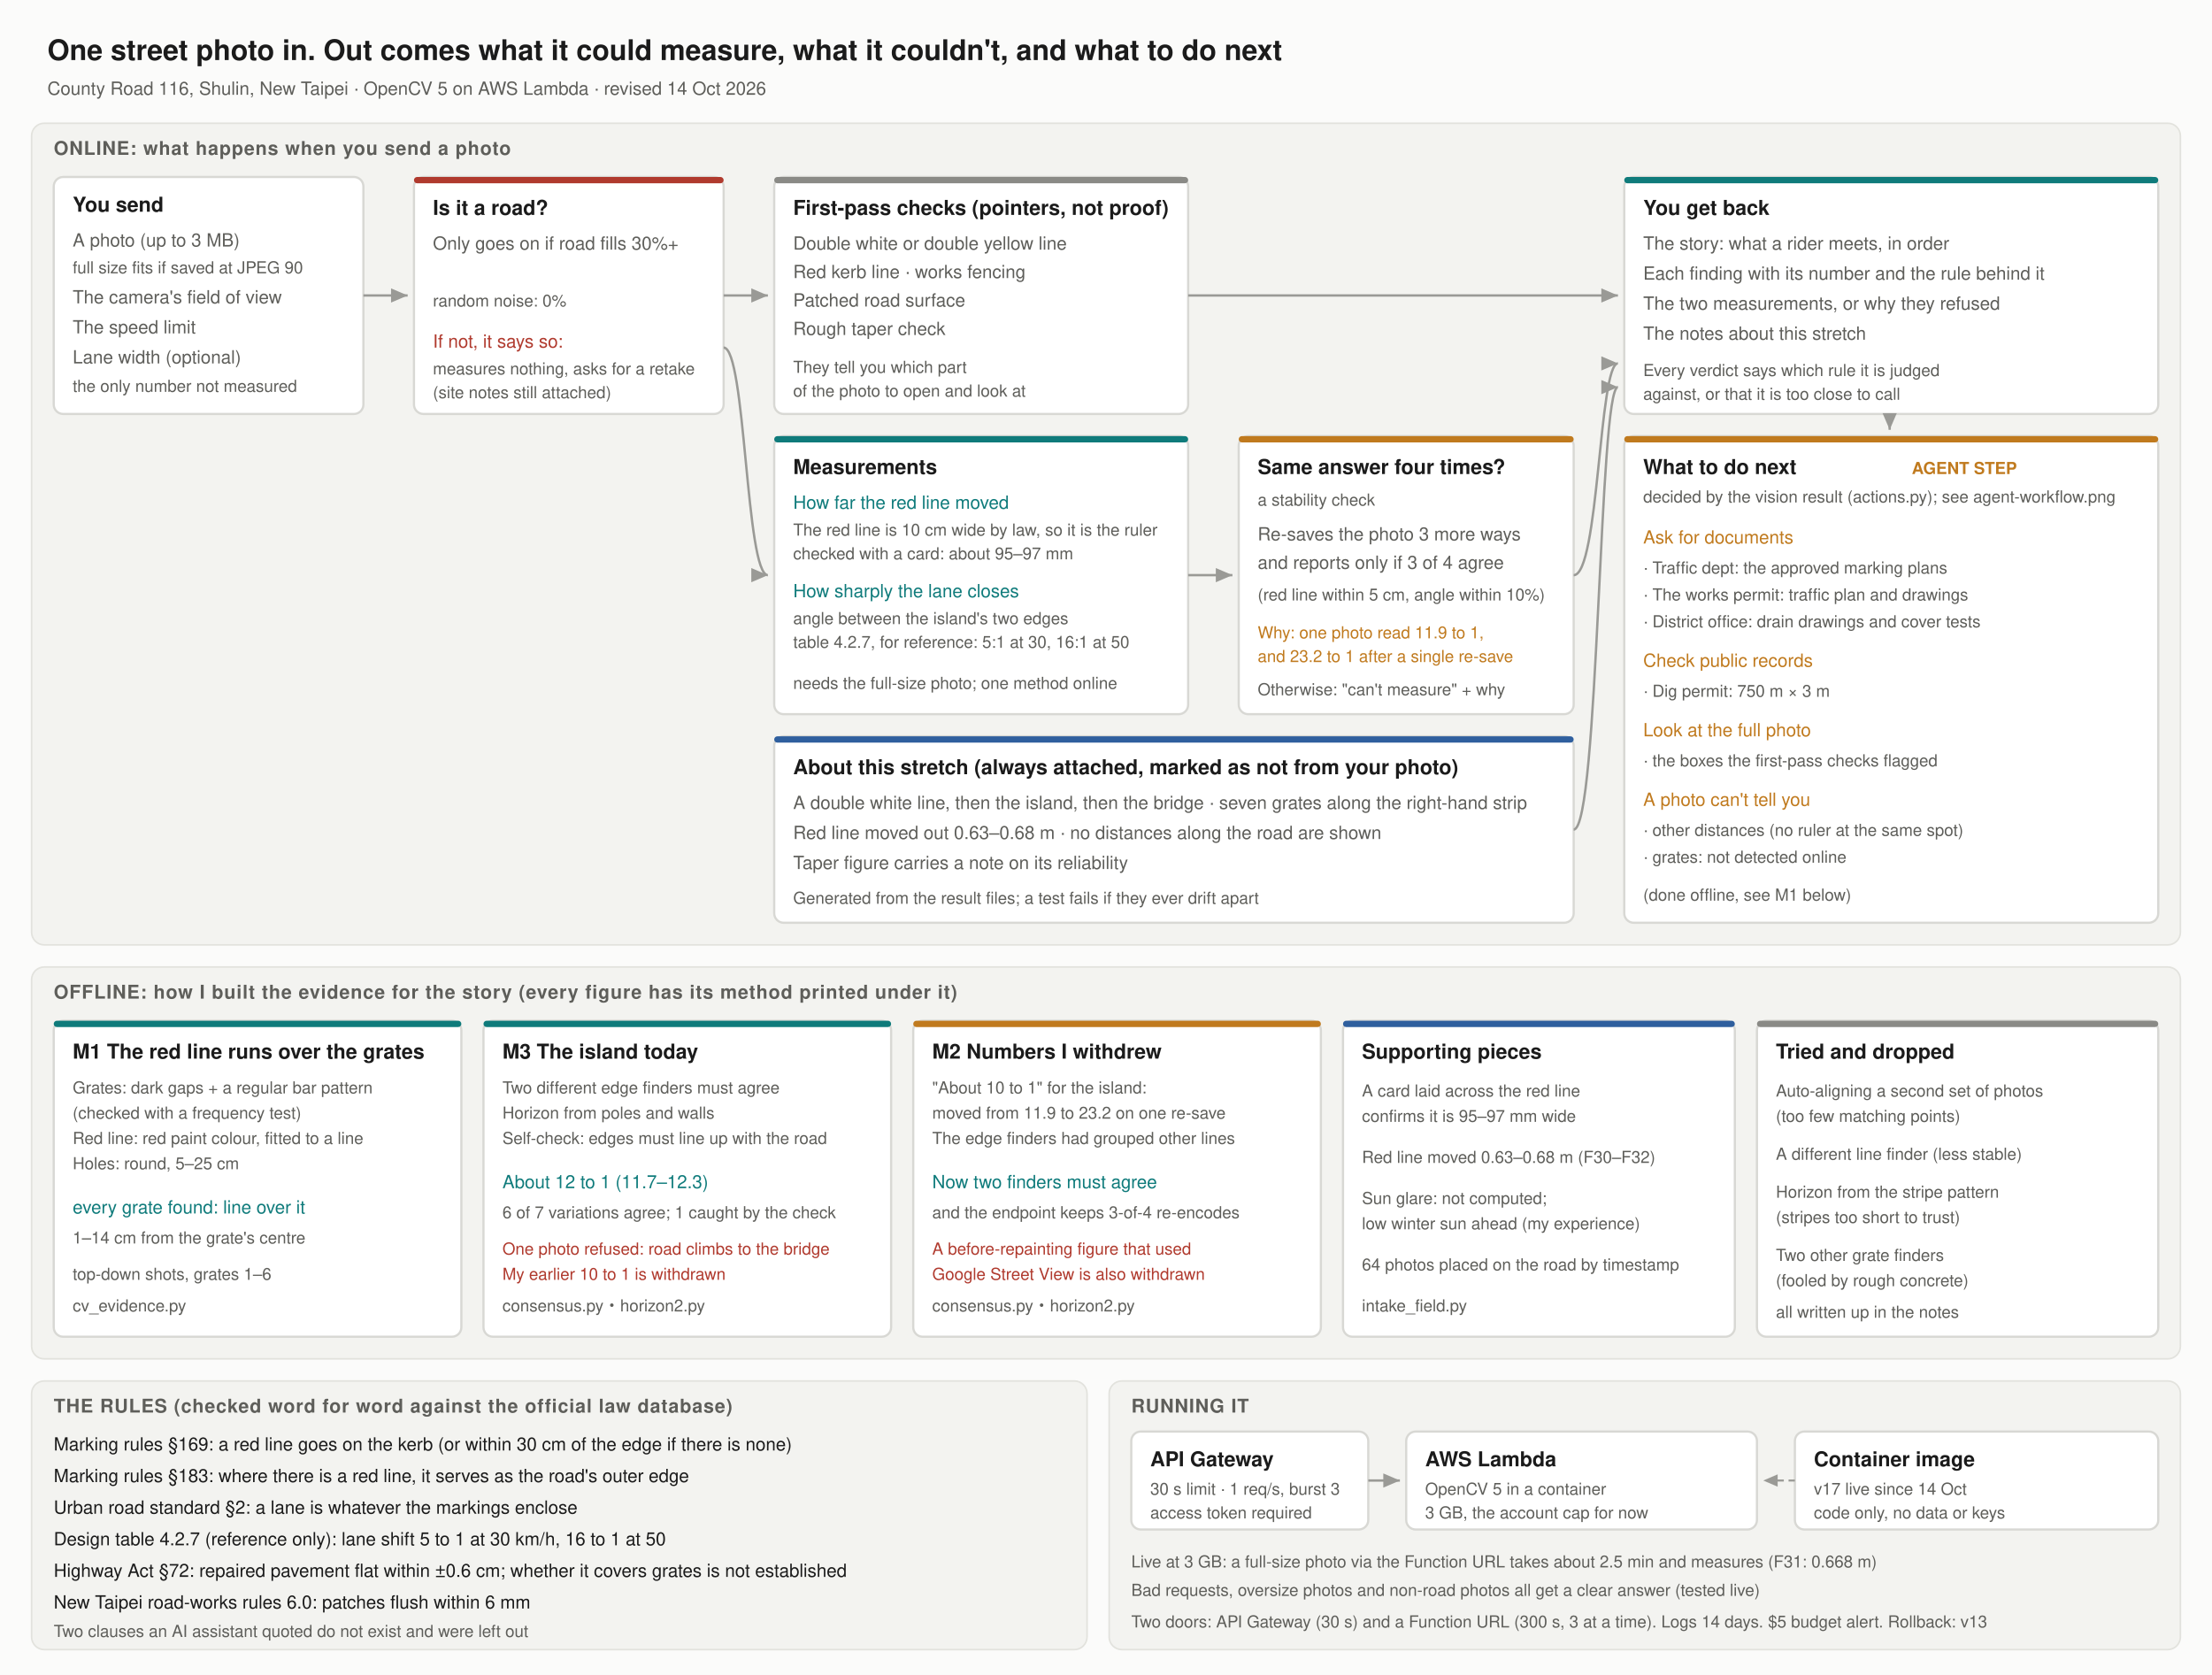
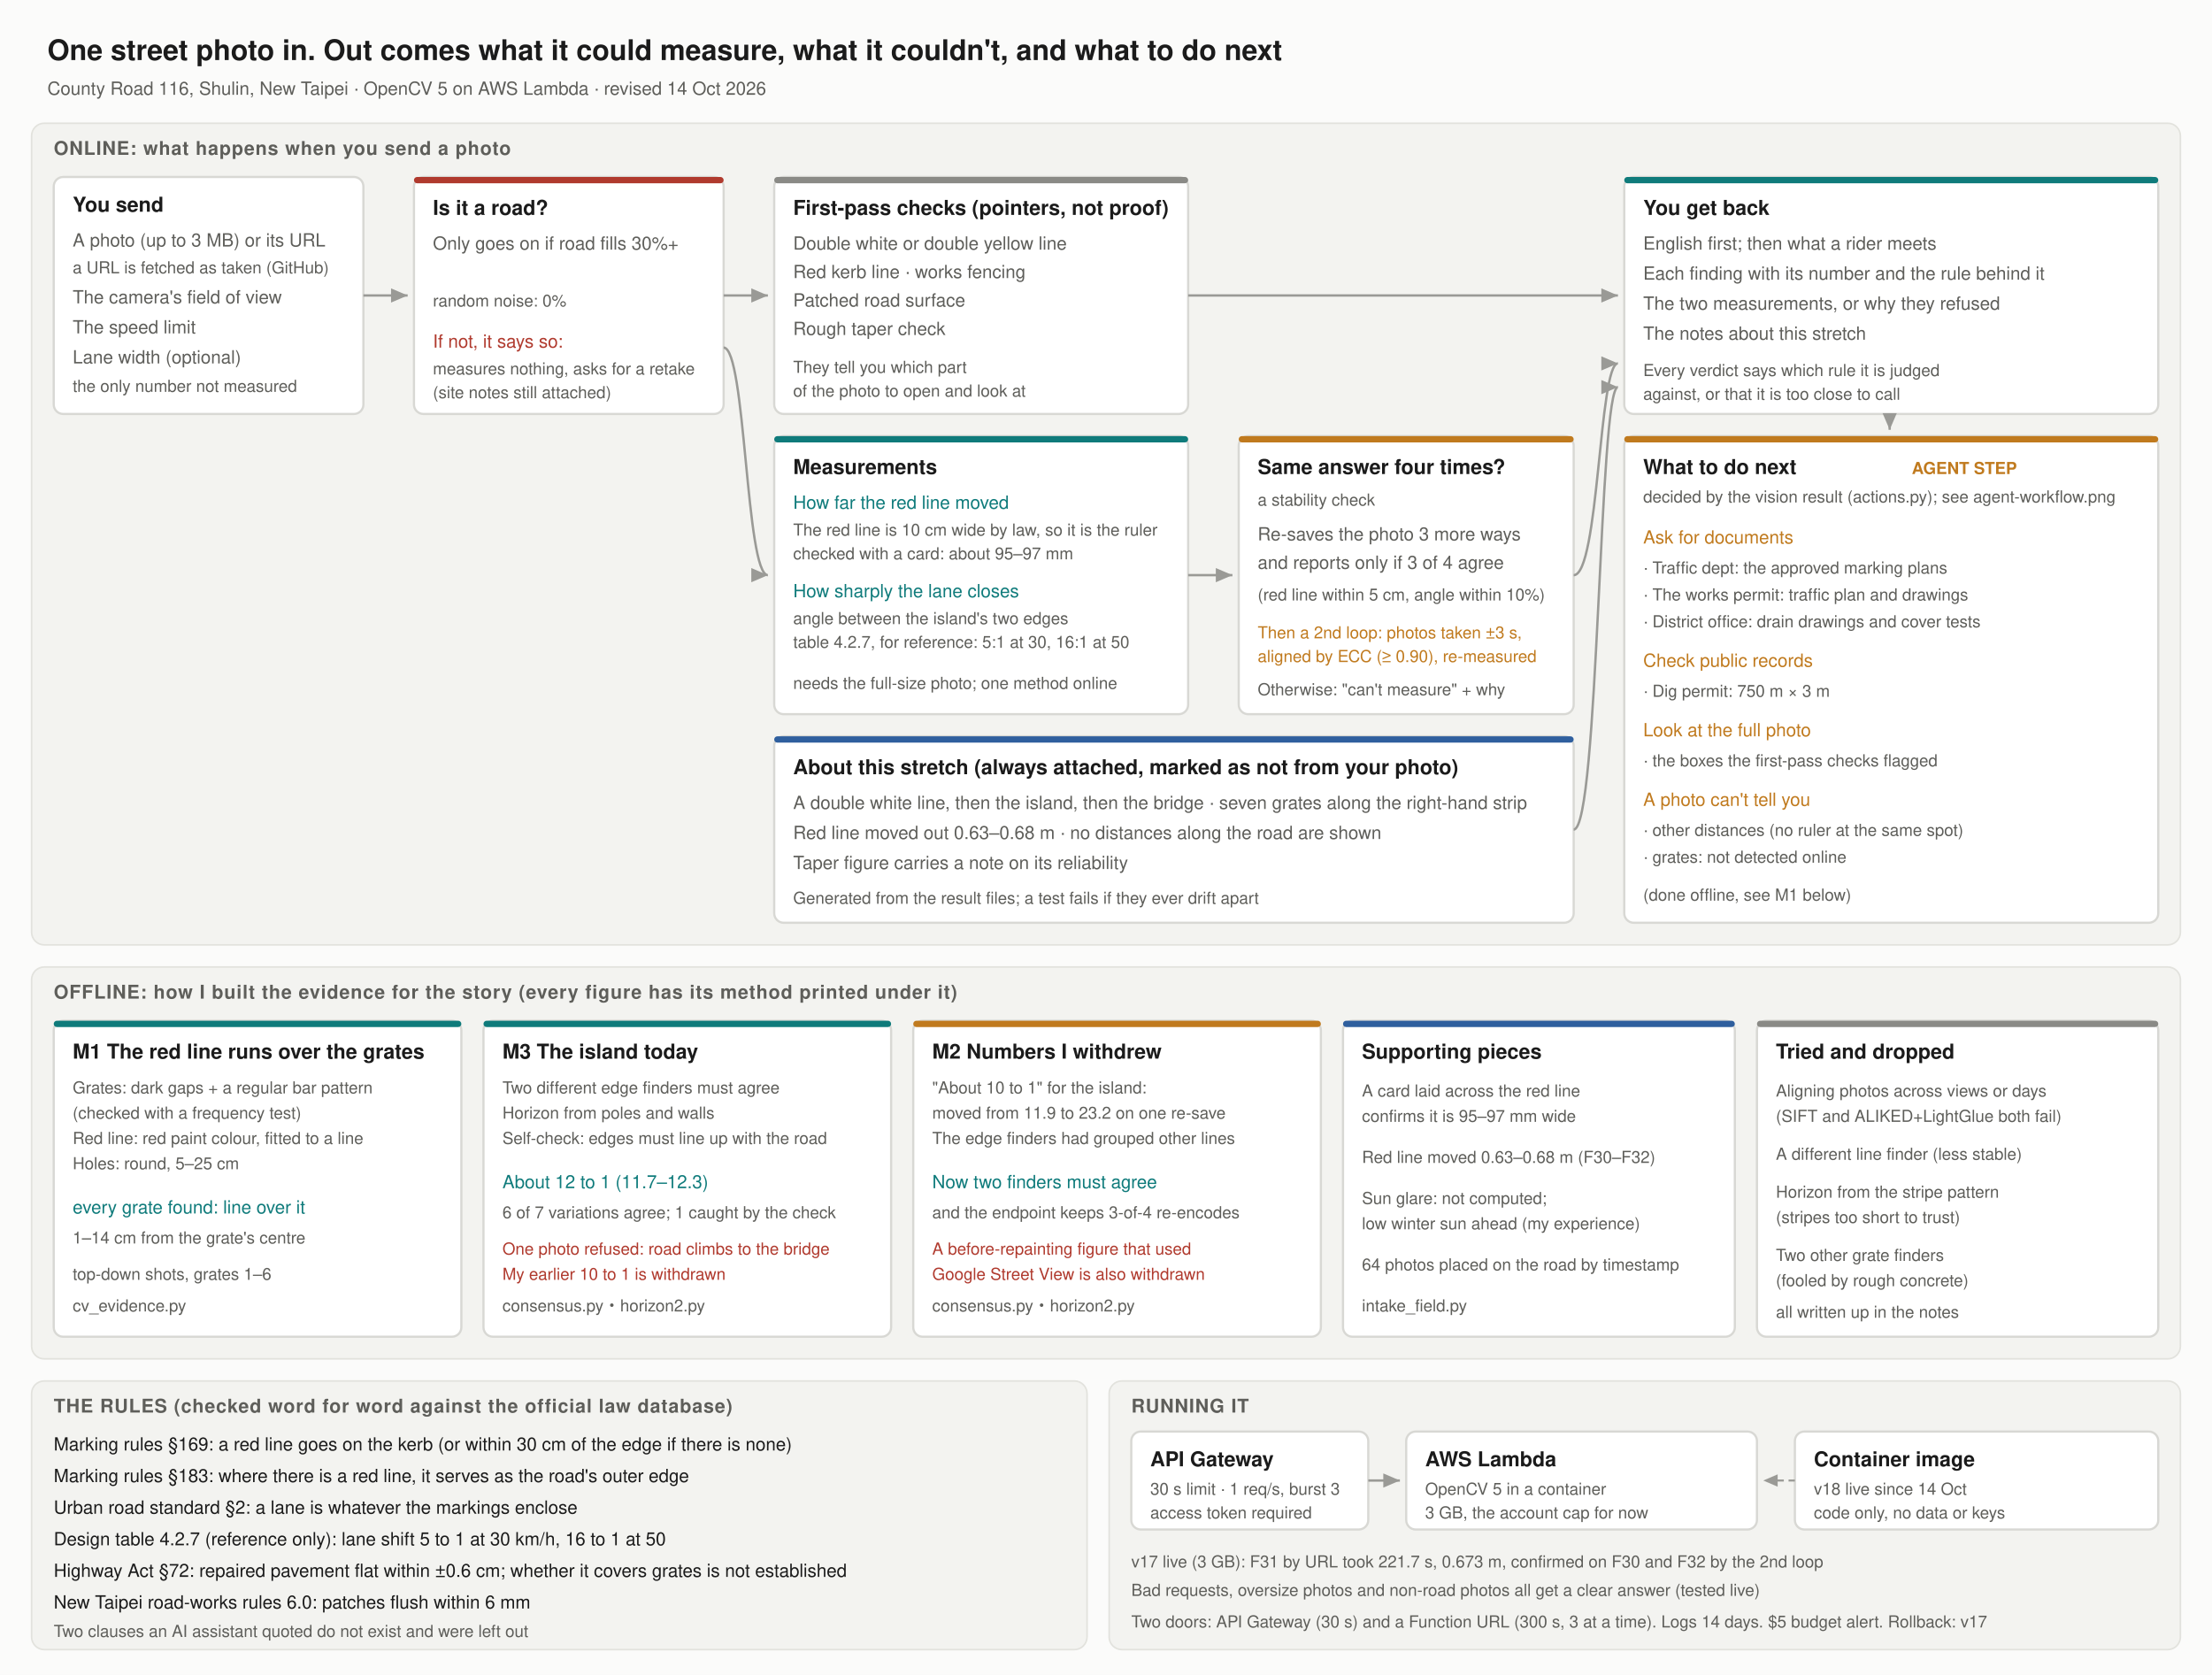
<svg xmlns="http://www.w3.org/2000/svg" viewBox="0 0 1400 1060" width="1400" height="1060" font-family="PingFang TC, Noto Sans TC, Helvetica, Arial, sans-serif">
  <style>
 .t{fill:#1b1b1b} .m{fill:#5e5e5a} .w{fill:#fff}
 .box{fill:#fff;stroke:#d8d8d4;stroke-width:1.4}
 .zone{fill:#f3f3f0;stroke:#e2e2dd;stroke-width:1}
 .teal{fill:#0f7b7b} .amber{fill:#c07a1e} .red{fill:#b03a2e} .grey{fill:#8a8a86} .blue{fill:#2f5f9e}
 .tt{fill:#0f7b7b} .ta{fill:#c07a1e} .tr{fill:#b03a2e} .tb{fill:#2f5f9e}
 .lbl{font-size:13px;font-weight:700}
 .sm{font-size:11.5px} .xs{font-size:10.5px}
 .hd{font-size:18px;font-weight:700} .zh{font-size:12px;font-weight:700;letter-spacing:.5px}
 .ar{stroke:#9a9a96;stroke-width:1.5;fill:none;marker-end:url(#a)}
 .ard{stroke:#9a9a96;stroke-width:1.3;fill:none;stroke-dasharray:4 3;marker-end:url(#a)}
</style>
  <defs>
    <marker id="a" markerWidth="8" markerHeight="8" refX="7" refY="3" orient="auto">
      <path d="M0,0 L7,3 L0,6 z" fill="#9a9a96" />
    </marker>
  </defs>
  <rect width="1400" height="1060" fill="#fbfbfa" />
  <text x="30" y="38" class="t hd">One street photo in. Out comes what it could measure, what it couldn't, and what to do next</text>
  <text x="30" y="60" class="m sm">County Road 116, Shulin, New Taipei · OpenCV 5 on AWS Lambda · revised 14 Oct 2026</text>
  <rect class="zone" x="20" y="78" width="1360" height="520" rx="8" />
  <text x="34" y="98" class="m zh">ONLINE: what happens when you send a photo</text>
  <rect class="box" x="34" y="112" width="196" height="150" rx="6" />
  <text x="46" y="134" class="t lbl">You send</text>
-   <text x="46" y="156" class="m sm">A photo (up to 3 MB)</text>
-   <text x="46" y="173" class="m xs">full size fits if saved at JPEG 90</text>
+   <text x="46" y="156" class="m sm">A photo (up to 3 MB) or its URL</text>
+   <text x="46" y="173" class="m xs">a URL is fetched as taken (GitHub)</text>
  <text x="46" y="192" class="m sm">The camera's field of view</text>
  <text x="46" y="211" class="m sm">The speed limit</text>
  <text x="46" y="230" class="m sm">Lane width (optional)</text>
  <text x="46" y="248" class="m xs">the only number not measured</text>
  <rect class="box" x="262" y="112" width="196" height="150" rx="6" />
  <rect x="262" y="112" width="196" height="4" class="red" rx="2" />
  <text x="274" y="136" class="t lbl">Is it a road?</text>
  <text x="274" y="158" class="m sm">Only goes on if road fills 30%+</text>
  <text x="274" y="194" class="m xs">random noise: 0%</text>
  <text x="274" y="220" class="tr sm">If not, it says so:</text>
  <text x="274" y="237" class="m xs">measures nothing, asks for a retake</text>
  <text x="274" y="252" class="m xs">(site notes still attached)</text>
  <rect class="box" x="490" y="112" width="262" height="150" rx="6" />
  <rect x="490" y="112" width="262" height="4" class="grey" rx="2" />
  <text x="502" y="136" class="t lbl">First-pass checks (pointers, not proof)</text>
  <text x="502" y="158" class="m sm">Double white or double yellow line</text>
  <text x="502" y="176" class="m sm">Red kerb line · works fencing</text>
  <text x="502" y="194" class="m sm">Patched road surface</text>
  <text x="502" y="212" class="m sm">Rough taper check</text>
  <text x="502" y="236" class="m xs">They tell you which part</text>
  <text x="502" y="251" class="m xs">of the photo to open and look at</text>
  <rect class="box" x="490" y="276" width="262" height="176" rx="6" />
  <rect x="490" y="276" width="262" height="4" class="teal" rx="2" />
  <text x="502" y="300" class="t lbl">Measurements</text>
  <text x="502" y="322" class="tt sm">How far the red line moved</text>
  <text x="502" y="339" class="m xs">The red line is 10 cm wide by law, so it is the ruler</text>
  <text x="502" y="354" class="m xs">checked with a card: about 95–97 mm</text>
  <text x="502" y="378" class="tt sm">How sharply the lane closes</text>
  <text x="502" y="395" class="m xs">angle between the island's two edges</text>
  <text x="502" y="410" class="m xs">table 4.2.7, for reference: 5:1 at 30, 16:1 at 50</text>
  <text x="502" y="436" class="m xs">needs the full-size photo; one method online</text>
  <rect class="box" x="784" y="276" width="212" height="176" rx="6" />
  <rect x="784" y="276" width="212" height="4" class="amber" rx="2" />
  <text x="796" y="300" class="t lbl">Same answer four times?</text>
  <text x="796" y="320" class="m xs">a stability check</text>
  <text x="796" y="342" class="m sm">Re-saves the photo 3 more ways</text>
  <text x="796" y="360" class="m sm">and reports only if 3 of 4 agree</text>
  <text x="796" y="380" class="m xs">(red line within 5 cm, angle within 10%)</text>
-   <text x="796" y="404" class="ta xs">Why: one photo read 11.9 to 1,</text>
-   <text x="796" y="419" class="ta xs">and 23.2 to 1 after a single re-save</text>
+   <text x="796" y="404" class="ta xs">Then a 2nd loop: photos taken ±3 s,</text>
+   <text x="796" y="419" class="ta xs">aligned by ECC (≥ 0.90), re-measured</text>
  <text x="796" y="440" class="m xs">Otherwise: "can't measure" + why</text>
  <rect class="box" x="490" y="466" width="506" height="118" rx="6" />
  <rect x="490" y="466" width="506" height="4" class="blue" rx="2" />
  <text x="502" y="490" class="t lbl">About this stretch (always attached, marked as not from your photo)</text>
  <text x="502" y="512" class="m sm">A double white line, then the island, then the bridge · seven grates along the right-hand strip</text>
  <text x="502" y="531" class="m sm">Red line moved out 0.63–0.68 m · no distances along the road are shown</text>
  <text x="502" y="550" class="m sm">Taper figure carries a note on its reliability</text>
  <text x="502" y="572" class="m xs">Generated from the result files; a test fails if they ever drift apart</text>
  <rect class="box" x="1028" y="112" width="338" height="150" rx="6" />
  <rect x="1028" y="112" width="338" height="4" class="teal" rx="2" />
  <text x="1040" y="136" class="t lbl">You get back</text>
-   <text x="1040" y="158" class="m sm">The story: what a rider meets, in order</text>
+   <text x="1040" y="158" class="m sm">English first; then what a rider meets</text>
  <text x="1040" y="177" class="m sm">Each finding with its number and the rule behind it</text>
  <text x="1040" y="196" class="m sm">The two measurements, or why they refused</text>
  <text x="1040" y="215" class="m sm">The notes about this stretch</text>
  <text x="1040" y="238" class="m xs">Every verdict says which rule it is judged</text>
  <text x="1040" y="253" class="m xs">against, or that it is too close to call</text>
  <rect class="box" x="1028" y="276" width="338" height="308" rx="6" />
  <rect x="1028" y="276" width="338" height="4" class="amber" rx="2" />
  <text x="1040" y="300" class="t lbl">What to do next</text>
  <text x="1210" y="300" class="ta xs" font-weight="700">AGENT STEP</text>
  <text x="1040" y="318" class="m xs">decided by the vision result (actions.py); see agent-workflow.png</text>
  <text x="1040" y="344" class="ta sm">Ask for documents</text>
  <text x="1040" y="363" class="m xs">· Traffic dept: the approved marking plans</text>
  <text x="1040" y="380" class="m xs">· The works permit: traffic plan and drawings</text>
  <text x="1040" y="397" class="m xs">· District office: drain drawings and cover tests</text>
  <text x="1040" y="422" class="ta sm">Check public records</text>
  <text x="1040" y="441" class="m xs">· Dig permit: 750 m × 3 m</text>
  <text x="1040" y="466" class="ta sm">Look at the full photo</text>
  <text x="1040" y="485" class="m xs">· the boxes the first-pass checks flagged</text>
  <text x="1040" y="510" class="ta sm">A photo can't tell you</text>
  <text x="1040" y="529" class="m xs">· other distances (no ruler at the same spot)</text>
  <text x="1040" y="546" class="m xs">· grates: not detected online</text>
  <text x="1040" y="570" class="m xs">(done offline, see M1 below)</text>
  <path class="ar" d="M230,187 L258,187" />
  <path class="ar" d="M458,187 L486,187" />
  <path class="ar" d="M458,220 C472,220 472,364 486,364" />
  <path class="ar" d="M752,364 L780,364" />
  <path class="ar" d="M752,187 L1024,187" />
  <path class="ar" d="M996,364 C1012,364 1012,230 1024,230" />
  <path class="ar" d="M996,525 C1012,525 1012,245 1024,245" />
  <path class="ar" d="M1196,262 L1196,272" />
  <rect class="zone" x="20" y="612" width="1360" height="248" rx="8" />
  <text x="34" y="632" class="m zh">OFFLINE: how I built the evidence for the story (every figure has its method printed under it)</text>
  <rect class="box" x="34" y="646" width="258" height="200" rx="6" />
  <rect x="34" y="646" width="258" height="4" class="teal" rx="2" />
  <text x="46" y="670" class="t lbl">M1 The red line runs over the grates</text>
  <text x="46" y="692" class="m xs">Grates: dark gaps + a regular bar pattern</text>
  <text x="46" y="708" class="m xs">(checked with a frequency test)</text>
  <text x="46" y="724" class="m xs">Red line: red paint colour, fitted to a line</text>
  <text x="46" y="740" class="m xs">Holes: round, 5–25 cm</text>
  <text x="46" y="768" class="tt sm">every grate found: line over it</text>
  <text x="46" y="787" class="m xs">1–14 cm from the grate's centre</text>
  <text x="46" y="810" class="m xs">top-down shots, grates 1–6</text>
  <text x="46" y="830" class="m xs">cv_evidence.py</text>
  <rect class="box" x="306" y="646" width="258" height="200" rx="6" />
  <rect x="306" y="646" width="258" height="4" class="teal" rx="2" />
  <text x="318" y="670" class="t lbl">M3 The island today</text>
  <text x="318" y="692" class="m xs">Two different edge finders must agree</text>
  <text x="318" y="708" class="m xs">Horizon from poles and walls</text>
  <text x="318" y="724" class="m xs">Self-check: edges must line up with the road</text>
  <text x="318" y="752" class="tt sm">About 12 to 1 (11.7–12.3)</text>
  <text x="318" y="771" class="m xs">6 of 7 variations agree; 1 caught by the check</text>
  <text x="318" y="794" class="tr xs">One photo refused: road climbs to the bridge</text>
  <text x="318" y="810" class="tr xs">My earlier 10 to 1 is withdrawn</text>
  <text x="318" y="830" class="m xs">consensus.py・horizon2.py</text>
  <rect class="box" x="578" y="646" width="258" height="200" rx="6" />
  <rect x="578" y="646" width="258" height="4" class="amber" rx="2" />
  <text x="590" y="670" class="t lbl">M2 Numbers I withdrew</text>
  <text x="590" y="692" class="m xs">"About 10 to 1" for the island:</text>
  <text x="590" y="708" class="m xs">moved from 11.9 to 23.2 on one re-save</text>
  <text x="590" y="724" class="m xs">The edge finders had grouped other lines</text>
  <text x="590" y="752" class="tt sm">Now two finders must agree</text>
  <text x="590" y="771" class="m xs">and the endpoint keeps 3-of-4 re-encodes</text>
  <text x="590" y="794" class="tr xs">A before-repainting figure that used</text>
  <text x="590" y="810" class="tr xs">Google Street View is also withdrawn</text>
  <text x="590" y="830" class="m xs">consensus.py・horizon2.py</text>
  <rect class="box" x="850" y="646" width="248" height="200" rx="6" />
  <rect x="850" y="646" width="248" height="4" class="blue" rx="2" />
  <text x="862" y="670" class="t lbl">Supporting pieces</text>
  <text x="862" y="694" class="m xs">A card laid across the red line</text>
  <text x="862" y="710" class="m xs">confirms it is 95–97 mm wide</text>
  <text x="862" y="736" class="m xs">Red line moved 0.63–0.68 m (F30–F32)</text>
  <text x="862" y="762" class="m xs">Sun glare: not computed;</text>
  <text x="862" y="778" class="m xs">low winter sun ahead (my experience)</text>
  <text x="862" y="804" class="m xs">64 photos placed on the road by timestamp</text>
  <text x="862" y="830" class="m xs">intake_field.py</text>
  <rect class="box" x="1112" y="646" width="254" height="200" rx="6" />
  <rect x="1112" y="646" width="254" height="4" class="grey" rx="2" />
  <text x="1124" y="670" class="t lbl">Tried and dropped</text>
-   <text x="1124" y="694" class="m xs">Auto-aligning a second set of photos</text>
-   <text x="1124" y="710" class="m xs">(too few matching points)</text>
+   <text x="1124" y="694" class="m xs">Aligning photos across views or days</text>
+   <text x="1124" y="710" class="m xs">(SIFT and ALIKED+LightGlue both fail)</text>
  <text x="1124" y="734" class="m xs">A different line finder (less stable)</text>
  <text x="1124" y="758" class="m xs">Horizon from the stripe pattern</text>
  <text x="1124" y="774" class="m xs">(stripes too short to trust)</text>
  <text x="1124" y="798" class="m xs">Two other grate finders</text>
  <text x="1124" y="814" class="m xs">(fooled by rough concrete)</text>
  <text x="1124" y="834" class="m xs">all written up in the notes</text>
  <rect class="zone" x="20" y="874" width="668" height="170" rx="8" />
  <text x="34" y="894" class="m zh">THE RULES (checked word for word against the official law database)</text>
  <text x="34" y="918" class="t sm">Marking rules §169: a red line goes on the kerb (or within 30 cm of the edge if there is none)</text>
  <text x="34" y="938" class="t sm">Marking rules §183: where there is a red line, it serves as the road's outer edge</text>
  <text x="34" y="958" class="t sm">Urban road standard §2: a lane is whatever the markings enclose</text>
  <text x="34" y="978" class="t sm">Design table 4.2.7 (reference only): lane shift 5 to 1 at 30 km/h, 16 to 1 at 50</text>
  <text x="34" y="998" class="t sm">Highway Act §72: repaired pavement flat within ±0.6 cm; whether it covers grates is not established</text>
  <text x="34" y="1018" class="t sm">New Taipei road-works rules 6.0: patches flush within 6 mm</text>
  <text x="34" y="1036" class="m xs">Two clauses an AI assistant quoted do not exist and were left out</text>
  <rect class="zone" x="702" y="874" width="678" height="170" rx="8" />
  <text x="716" y="894" class="m zh">RUNNING IT</text>
  <rect class="box" x="716" y="906" width="150" height="62" rx="6" />
  <text x="728" y="928" class="t lbl">API Gateway</text>
  <text x="728" y="946" class="m xs">30 s limit · 1 req/s, burst 3</text>
  <text x="728" y="961" class="m xs">access token required</text>
  <rect class="box" x="890" y="906" width="222" height="62" rx="6" />
  <text x="902" y="928" class="t lbl">AWS Lambda</text>
  <text x="902" y="946" class="m xs">OpenCV 5 in a container</text>
  <text x="902" y="961" class="m xs">3 GB, the account cap for now</text>
  <rect class="box" x="1136" y="906" width="230" height="62" rx="6" />
  <text x="1148" y="928" class="t lbl">Container image</text>
-   <text x="1148" y="946" class="m xs">v17 live since 14 Oct</text>
+   <text x="1148" y="946" class="m xs">v18 live since 14 Oct</text>
  <text x="1148" y="961" class="m xs">code only, no data or keys</text>
  <path class="ar" d="M866,937 L886,937" />
  <path class="ard" d="M1136,937 L1116,937" />
-   <text x="716" y="992" class="m xs">Live at 3 GB: a full-size photo via the Function URL takes about 2.5 min and measures (F31: 0.668 m)</text>
+   <text x="716" y="992" class="m xs">v17 live (3 GB): F31 by URL took 221.7 s, 0.673 m, confirmed on F30 and F32 by the 2nd loop</text>
  <text x="716" y="1010" class="m xs">Bad requests, oversize photos and non-road photos all get a clear answer (tested live)</text>
-   <text x="716" y="1030" class="m xs">Two doors: API Gateway (30 s) and a Function URL (300 s, 3 at a time). Logs 14 days. $5 budget alert. Rollback: v13</text>
+   <text x="716" y="1030" class="m xs">Two doors: API Gateway (30 s) and a Function URL (300 s, 3 at a time). Logs 14 days. $5 budget alert. Rollback: v17</text>
</svg>
